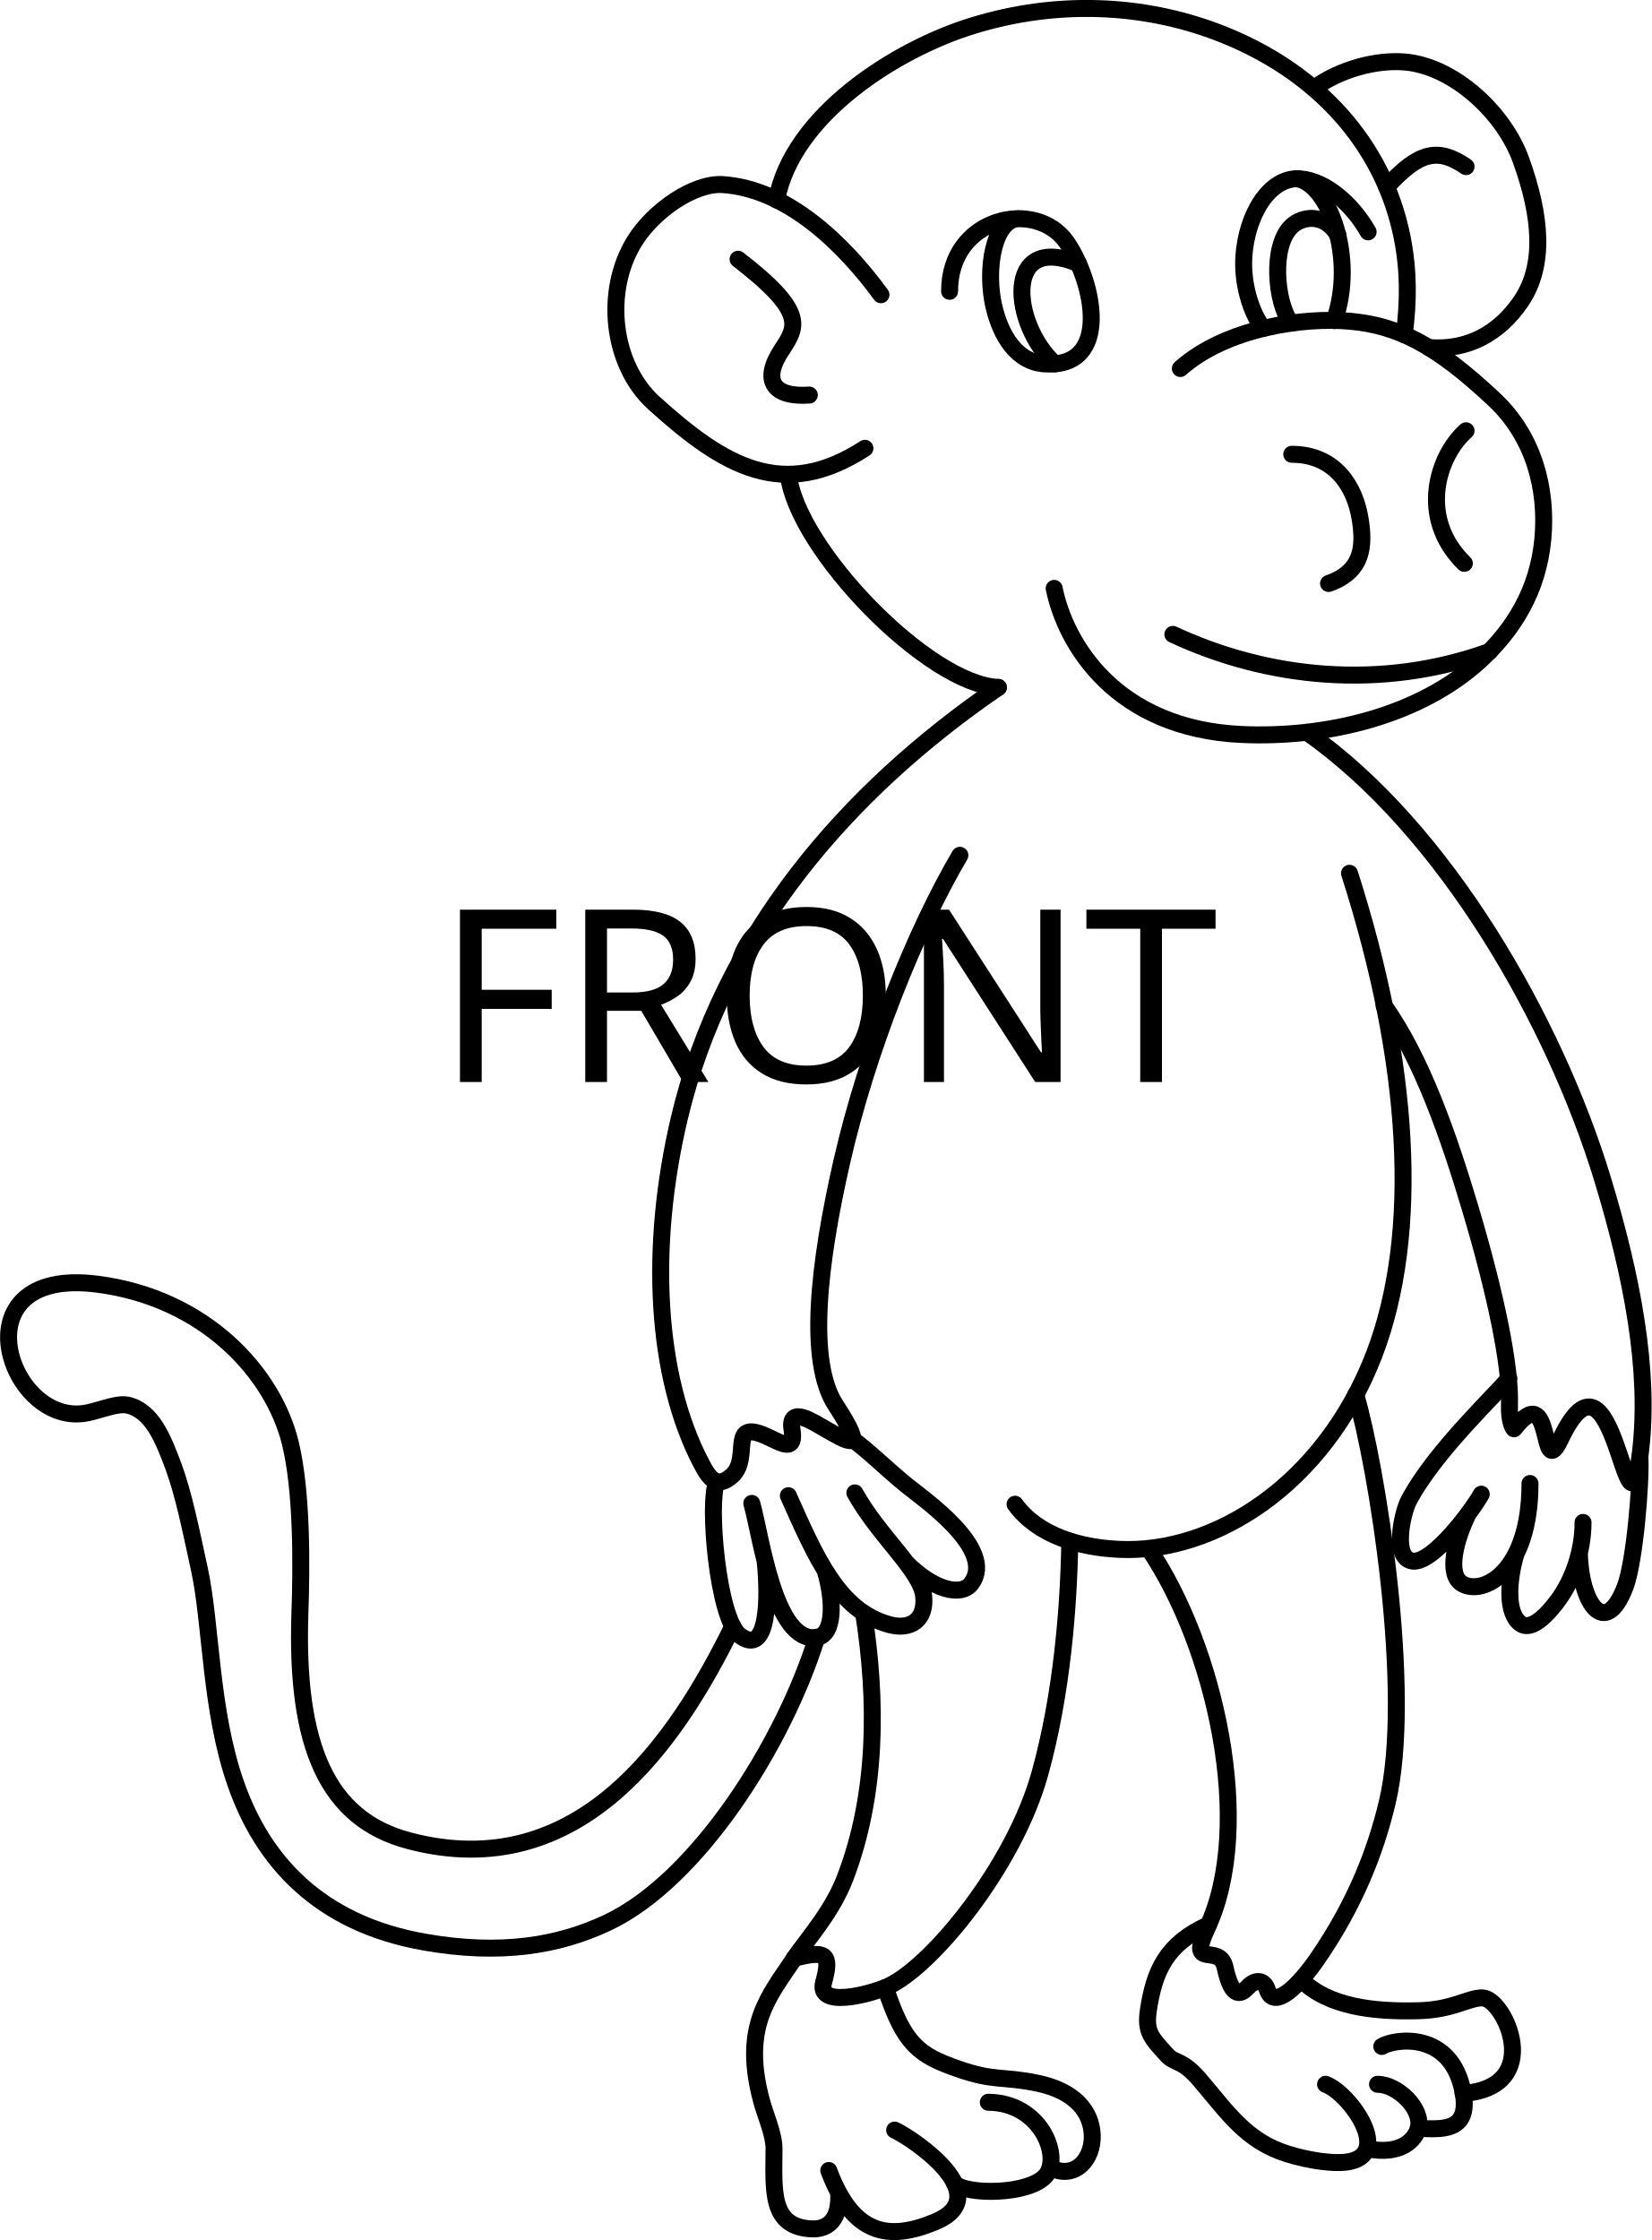
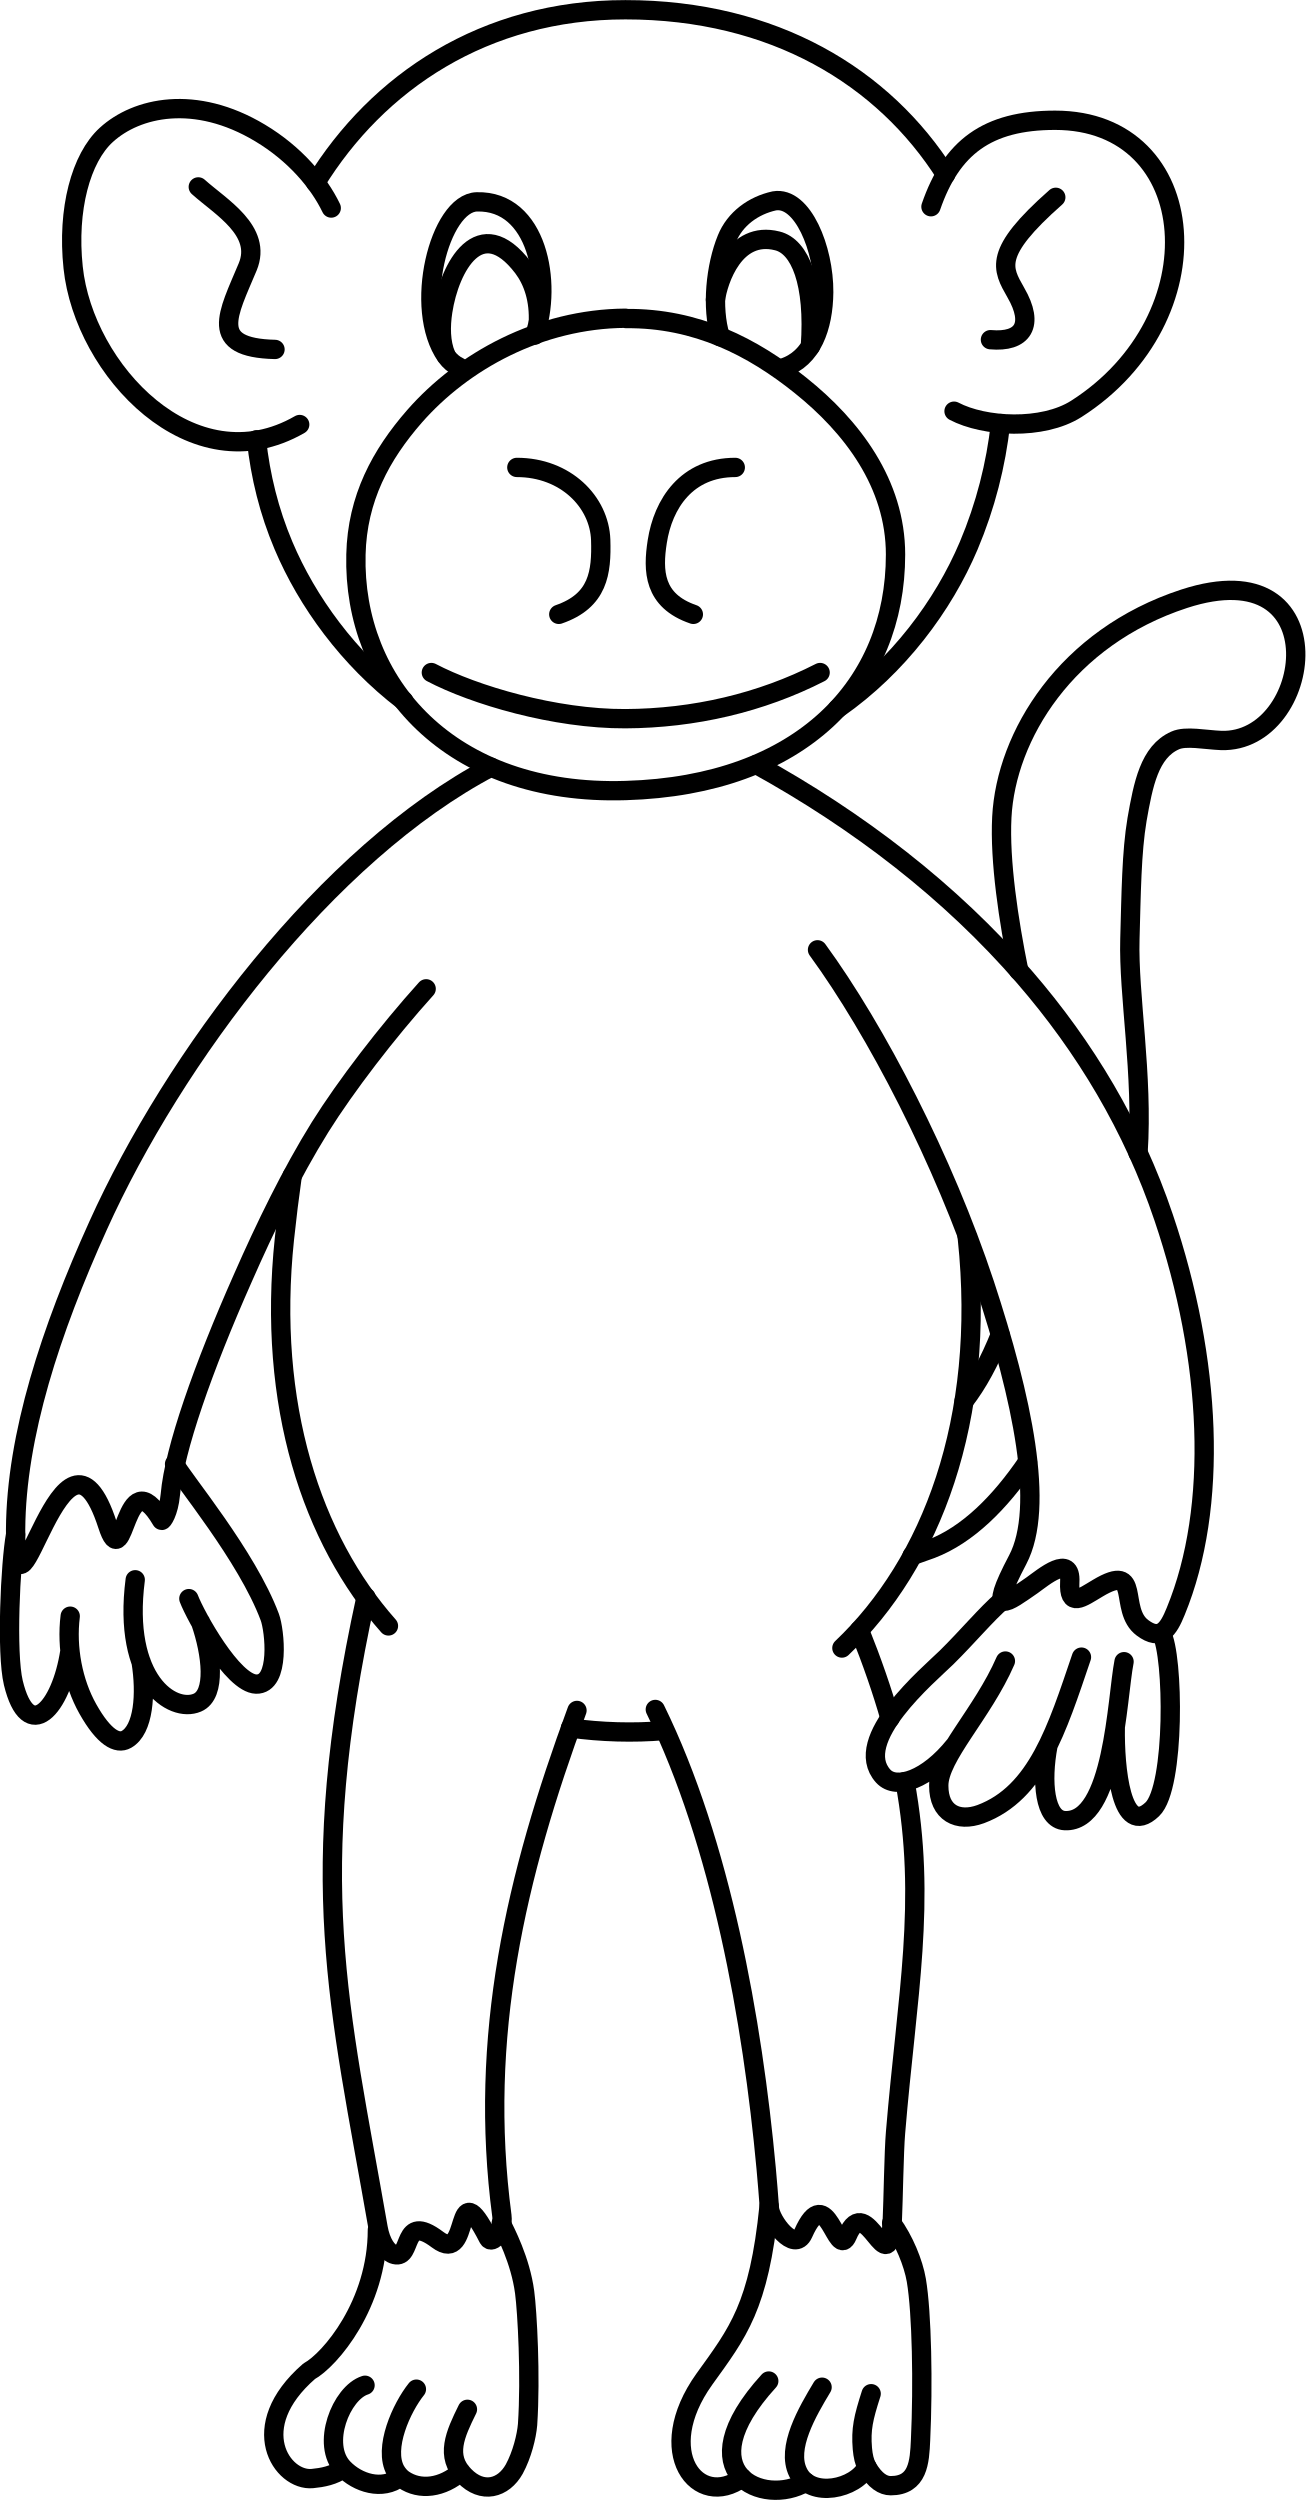
- <svg xmlns="http://www.w3.org/2000/svg" xml:space="preserve" width="77.228mm" height="104.739mm" version="1.1" style="shape-rendering:geometricPrecision; text-rendering:geometricPrecision; image-rendering:optimizeQuality; fill-rule:evenodd; clip-rule:evenodd" viewBox="0 0 7722 10473" id="svg3493">
-   <defs id="defs3495">
-     <style type="text/css" id="style3497">
+ <svg xmlns="http://www.w3.org/2000/svg" xml:space="preserve" width="53.626mm" height="102.698mm" version="1.1" style="shape-rendering:geometricPrecision; text-rendering:geometricPrecision; image-rendering:optimizeQuality; fill-rule:evenodd; clip-rule:evenodd" viewBox="0 0 4016 7691">
+   <defs>
+     <style type="text/css">
   
-     .str0 {stroke:black;stroke-width:79.367;stroke-linecap:round;stroke-linejoin:round}
+     .str0 {stroke:black;stroke-width:59.437;stroke-linecap:round;stroke-linejoin:round}
    .fil0 {fill:none}
   
  </style>
  </defs>
-   <g id="lineart" transform="matrix(-1,0,0,1,7723.337,0)">
-     <g id="_749195728">
-       <path class="fil0 str0" d="m 1157,1565 c -20,-155 -21,-297 9,-451 86,-438 399,-786 864,-963 350,-133 753,-152 1147,-30 357,110 841,417 915,814" id="path3502" style="fill:none;stroke:#000000;stroke-width:79.367;stroke-linecap:round;stroke-linejoin:round" />
-       <path class="fil0 str0" d="m 3604,1378 c 173,-237 439,-496 741,-515 134,-8 322,122 410,263 147,235 107,581 -90,759 -328,297 -604,459 -986,211" id="path3504" style="fill:none;stroke:#000000;stroke-width:79.367;stroke-linecap:round;stroke-linejoin:round" />
-       <path class="fil0 str0" d="m 3055,3214 c 327,-13 944,-649 982,-996" id="path3506" style="fill:none;stroke:#000000;stroke-width:79.367;stroke-linecap:round;stroke-linejoin:round" />
-       <path class="fil0 str0" d="m 4272,1212 c -324,250 -274,317 -204,424 96,145 37,223 -129,211" id="path3508" style="fill:none;stroke:#000000;stroke-width:79.367;stroke-linecap:round;stroke-linejoin:round" />
-       <path class="fil0 str0" d="m 868,779 c 129,-88 218,-74 371,95" id="path3510" style="fill:none;stroke:#000000;stroke-width:79.367;stroke-linecap:round;stroke-linejoin:round" />
-       <path class="fil0 str0" d="M 1580,413 C 1458,324 1288,278 1152,290 924,311 690,528 611,749 c -95,263 -114,492 0,660 102,150 250,231 431,216" id="path3512" style="fill:none;stroke:#000000;stroke-width:79.367;stroke-linecap:round;stroke-linejoin:round" />
-       <path class="fil0 str0" d="m 1326,1084 c 70,-124 195,-239 319,-248 143,-10 249,169 262,363 8,123 -30,257 -90,337" id="path3514" style="fill:none;stroke:#000000;stroke-width:79.367;stroke-linecap:round;stroke-linejoin:round" />
-       <path class="fil0 str0" d="m 1657,836 c -144,22 -277,366 -173,663" id="path3516" style="fill:none;stroke:#000000;stroke-width:79.367;stroke-linecap:round;stroke-linejoin:round" />
-       <path class="fil0 str0" d="m 2961,1022 c 117,6 155,238 115,411 -33,140 -108,258 -233,268 -321,26 -236,-383 -107,-569 144,-206 548,-117 547,230" id="path3518" style="fill:none;stroke:#000000;stroke-width:79.367;stroke-linecap:round;stroke-linejoin:round" />
-       <path class="fil0 str0" d="m 2680,1233 c 354,-150 313,285 111,468" id="path3520" style="fill:none;stroke:#000000;stroke-width:79.367;stroke-linecap:round;stroke-linejoin:round" />
-       <path class="fil0 str0" d="m 1467,1100 c 62,-106 167,-89 216,-43 99,92 75,359 4,454" id="path3522" style="fill:none;stroke:#000000;stroke-width:79.367;stroke-linecap:round;stroke-linejoin:round" />
-       <path class="fil0 str0" d="m 868,2014 c 132,116 227,406 8,620" id="path3524" style="fill:none;stroke:#000000;stroke-width:79.367;stroke-linecap:round;stroke-linejoin:round" />
-       <path class="fil0 str0" d="m 1683,2124 c -201,0 -296,150 -320,304 -19,120 -16,243 148,300" id="path3526" style="fill:none;stroke:#000000;stroke-width:79.367;stroke-linecap:round;stroke-linejoin:round" />
-       <path class="fil0 str0" d="m 2204,1723 c -216,-192 -581,-241 -794,-221 -219,20 -398,106 -675,367 -183,172 -248,416 -226,652 23,243 139,425 292,566 283,260 720,365 1117,347 590,-27 824,-425 876,-683" id="path3528" style="fill:none;stroke:#000000;stroke-width:79.367;stroke-linecap:round;stroke-linejoin:round" />
-       <path class="fil0 str0" d="m 758,3046 c 510,184 1042,125 1481,-80" id="path3530" style="fill:none;stroke:#000000;stroke-width:79.367;stroke-linecap:round;stroke-linejoin:round" />
-       <path class="fil0 str0" d="M 1612,3424 C 968,3875 455,4773 230,5512 92,5965 6,6410 53,6793 c 64,517 119,-602 373,-65 100,212 30,-291 217,-48 3,4 25,-35 22,-109 -7,-185 68,-535 183,-920 100,-335 227,-702 403,-948" id="path3532" style="fill:none;stroke:#000000;stroke-width:79.367;stroke-linecap:round;stroke-linejoin:round" />
-       <path class="fil0 str0" d="m 1413,4083 c -282,879 -334,1681 -115,2251 236,612 751,930 1190,910 186,-8 382,-64 489,-211" id="path3534" style="fill:none;stroke:#000000;stroke-width:79.367;stroke-linecap:round;stroke-linejoin:round" />
-       <path class="fil0 str0" d="m 3055,3214 c 713,488 1290,1160 1492,2015 142,600 112,1205 -104,1615 -38,73 -74,117 -143,55 -93,-85 25,-271 -169,-180 -68,32 -128,70 -111,-36 18,-116 -105,-30 -156,-2 -104,59 -200,121 -49,-110 134,-204 82,-657 -28,-1140 -119,-520 -344,-1079 -552,-1432" id="path3536" style="fill:none;stroke:#000000;stroke-width:79.367;stroke-linecap:round;stroke-linejoin:round" />
-       <path class="fil0 str0" d="m 1384,6521 c -97,325 -271,1393 -147,1908 55,230 151,475 326,729 82,119 203,246 235,143 13,-41 52,-51 90,-11 28,30 73,66 107,-92 26,-118 178,18 84,-183 -226,-483 -36,-1319 273,-1774" id="path3538" style="fill:none;stroke:#000000;stroke-width:79.367;stroke-linecap:round;stroke-linejoin:round" />
-       <path class="fil0 str0" d="m 2721,7206 c 5,312 37,714 139,1083 121,440 514,913 715,1000 85,37 331,101 297,-21 -37,-133 -11,-151 138,-112 -77,-108 -182,-226 -240,-380 -149,-392 -149,-825 -85,-1234" id="path3540" style="fill:none;stroke:#000000;stroke-width:79.367;stroke-linecap:round;stroke-linejoin:round" />
-       <path class="fil0 str0" d="m 1639,9256 c -126,126 -336,151 -550,145 -160,-4 -231,-61 -298,-60 -103,2 -296,418 91,447" id="path3542" style="fill:none;stroke:#000000;stroke-width:79.367;stroke-linecap:round;stroke-linejoin:round" />
-       <path class="fil0 str0" d="m 1262,9568 c -59,-36 -329,-77 -381,220 -32,185 110,166 210,163" id="path3544" style="fill:none;stroke:#000000;stroke-width:79.367;stroke-linecap:round;stroke-linejoin:round" />
-       <path class="fil0 str0" d="m 1282,9745 c -94,0 -212,115 -191,203 13,54 79,131 239,98" id="path3546" style="fill:none;stroke:#000000;stroke-width:79.367;stroke-linecap:round;stroke-linejoin:round" />
-       <path class="fil0 str0" d="m 1525,9745 c -112,40 -324,335 -96,364 62,8 173,-7 273,-38 196,-61 281,-195 414,-350 80,-93 113,-72 150,-112 75,-82 102,-110 88,-207 -28,-189 -85,-313 -280,-402" id="path3548" style="fill:none;stroke:#000000;stroke-width:79.367;stroke-linecap:round;stroke-linejoin:round" />
-       <path class="fil0 str0" d="m 3583,9293 c -87,270 -161,317 -337,379 -170,60 -209,34 -370,67 -187,38 -255,140 -260,241 -5,116 82,214 197,154" id="path3550" style="fill:none;stroke:#000000;stroke-width:79.367;stroke-linecap:round;stroke-linejoin:round" />
-       <path class="fil0 str0" d="m 3102,9829 c -246,2 -341,252 -271,340 75,95 379,94 429,39" id="path3552" style="fill:none;stroke:#000000;stroke-width:79.367;stroke-linecap:round;stroke-linejoin:round" />
-       <path class="fil0 str0" d="m 3540,9959 c -93,44 -479,308 -190,429 216,90 384,65 498,-240 m -46,103 c -8,125 48,173 125,170 196,-8 178,-180 177,-373 -1,-69 43,-165 58,-224 95,-349 -34,-490 -153,-668" id="path3554" style="fill:none;stroke:#000000;stroke-width:79.367;stroke-linecap:round;stroke-linejoin:round" />
-       <path class="fil0 str0" d="m 55,6814 c -6,119 24,487 69,605 93,244 209,80 214,-158 m -17,-143 c 0,131 45,268 120,368 82,109 139,131 174,104 65,-49 57,-196 20,-324 m -66,-330 c 0,417 221,525 317,469 74,-44 32,-206 -29,-330 m -60,-89 c 37,69 224,322 319,313 100,-10 48,-230 21,-281 -124,-237 -429,-517 -469,-574" id="path3556" style="fill:none;stroke:#000000;stroke-width:79.367;stroke-linecap:round;stroke-linejoin:round" />
-       <path class="fil0 str0" d="m 3738,6729 c -70,49 -158,137 -251,213 -78,64 -424,300 -306,461 47,64 179,31 305,-97 m 240,-326 c -114,205 -311,365 -322,485 -10,111 63,157 160,131 239,-64 346,-319 473,-603 m -172,349 c -43,145 -43,302 39,314 199,29 261,-480 304,-627 m -62,267 c -18,161 -19,458 120,349 102,-81 148,-623 106,-715" id="path3558" style="fill:none;stroke:#000000;stroke-width:79.367;stroke-linecap:round;stroke-linejoin:round" />
-       <path class="fil0 str0" d="m 4297,7604 c 261,532 713,1214 1515,1002 382,-101 530,-444 509,-1064 -8,-225 -10,-572 45,-796 80,-325 396,-677 903,-742 668,-85 412,682 42,601 -66,-15 -139,-46 -186,-35 -112,27 -163,152 -214,290 -47,128 -80,293 -120,477 -56,256 -49,659 -171,1005 -125,356 -386,651 -881,738 -357,63 -628,17 -857,-91 -423,-200 -825,-840 -978,-1334" id="path3560" style="fill:none;stroke:#000000;stroke-width:79.367;stroke-linecap:round;stroke-linejoin:round" />
+   <g id="lineart">
+     <g id="_649455744">
+       <path class="fil0 str0" d="M2975 3804l1 6c59,559 -112,1000 -386,1260m-548 254c-93,8 -193,5 -287,-8m-560 -314c-235,-265 -374,-679 -320,-1191 7,-66 15,-131 24,-194" />
+       <path class="fil0 str0" d="M1645 1031c56,-161 8,-415 -178,-410 -115,3 -198,328 -94,475 11,15 24,26 39,33" />
+       <path class="fil0 str0" d="M971 562c190,-309 519,-532 953,-532 457,0 795,207 985,507m169 766c-14,126 -46,253 -98,376 -78,184 -217,371 -403,501m-1335 -24c-169,-129 -297,-305 -370,-478 -44,-104 -71,-213 -83,-325" />
+       <path class="fil0 str0" d="M2327 2352c312,172 597,390 825,654 186,215 334,461 428,740 148,437 169,890 37,1211 -23,57 -47,92 -102,51 -76,-56 -1,-204 -138,-122 -49,29 -90,62 -86,-19 5,-88 -81,-15 -116,10 -74,51 -141,105 -44,-79 85,-162 14,-496 -102,-848 -126,-380 -333,-780 -514,-1028" />
+       <path class="fil0 str0" d="M3084 4923c-49,42 -108,113 -172,176 -54,53 -295,254 -195,365 40,44 136,11 220,-94m156 -260c-70,161 -206,295 -205,384 0,83 58,113 129,87 174,-65 235,-262 310,-483m-103 272c-21,111 -11,228 52,231 150,7 160,-377 182,-489m-27 203c-2,121 18,343 114,251 71,-68 66,-475 28,-541" />
+       <path class="fil0 str0" d="M1510 2360c-506,266 -976,896 -1208,1410 -146,323 -252,645 -254,935 -2,390 146,-436 283,-13 54,167 50,-213 166,-15 2,4 22,-24 27,-79 12,-138 101,-391 223,-666 69,-157 149,-322 238,-465 79,-126 206,-292 326,-425" />
+       <path class="fil0 str0" d="M48 4721c-16,88 -29,364 -7,456 46,190 147,80 174,-97m1 -108c-12,97 8,203 54,285 50,89 91,110 119,94 53,-30 61,-140 45,-239m-18 -252c-40,310 114,411 191,378 59,-25 44,-150 10,-248m-36 -72c21,55 135,261 207,263 75,2 57,-166 42,-206 -70,-188 -269,-425 -293,-471" />
+       <path class="fil0 str0" d="M3248 607c-195,172 -165,219 -123,293 58,100 22,154 -78,145" />
+       <path class="fil0 str0" d="M2216 1036c-28,-90 -14,-218 20,-301 25,-62 82,-103 146,-117 87,-15 153,148 152,281 -1,107 -36,205 -125,233" />
+       <path class="fil0 str0" d="M1327 2069c131,69 380,143 597,142 211,-1 417,-49 599,-142" />
+       <path class="fil0 str0" d="M2262 1438c-150,0 -222,112 -240,228 -14,90 -12,182 111,224" />
+       <path class="fil0 str0" d="M1590 1438c150,0 254,106 258,223 3,100 -7,187 -129,229" />
+       <path class="fil0 str0" d="M1126 4914c-190,870 -83,1251 37,1939 8,46 29,78 51,83 57,14 19,-131 132,-46 105,79 47,-219 156,-5 11,22 48,-19 42,-68 -73,-551 43,-1046 231,-1555" />
+       <path class="fil0 str0" d="M2016 5259c202,412 299,958 341,1412 4,42 7,83 10,122 3,40 77,139 104,78 74,-167 102,86 136,6 59,-140 127,157 138,-45 3,-63 5,-213 10,-271 35,-423 97,-710 29,-1080m-46 -195c-24,-84 -55,-174 -94,-271" />
+       <path class="fil0 str0" d="M1281 7350c-45,56 -103,182 -64,251 6,10 14,20 24,27 51,35 120,26 177,-24m20 -192c-38,77 -69,144 -10,204 56,58 121,39 154,-20 24,-44 38,-101 41,-137 10,-149 -1,-347 -9,-407 -13,-99 -60,-187 -72,-212m-381 20c0,229 -146,400 -210,435 -198,172 -83,339 10,330 31,-3 65,-9 96,-31m66 -256c-73,23 -137,182 -67,255 44,46 120,70 175,28" />
+       <path class="fil0 str0" d="M2366 6787c-31,309 -96,389 -199,532 -161,225 -20,403 116,304" />
+       <path class="fil0 str0" d="M2365 7325c-259,284 -15,389 114,311" />
+       <path class="fil0 str0" d="M2529 7344c-45,75 -111,187 -74,262 39,82 178,51 212,-17" />
+       <path class="fil0 str0" d="M2680 7364c-24,75 -32,109 -27,169 2,22 6,42 15,58 24,41 49,56 72,56 85,0 89,-73 92,-141 8,-170 4,-391 -13,-491 -9,-53 -38,-124 -76,-176" />
+       <path class="fil0 str0" d="M2864 636c63,-182 172,-266 382,-266 454,0 501,610 65,888 -104,66 -283,56 -376,7" />
+       <path class="fil0 str0" d="M610 575c69,62 198,135 152,246 -61,146 -123,249 84,254" />
+       <path class="fil0 str0" d="M1372 1093c-17,-40 -17,-89 -10,-135 21,-138 115,-308 247,-135 31,41 51,99 47,173" />
+       <path class="fil0 str0" d="M2201 922c8,-59 59,-214 190,-181 71,17 116,131 102,325" />
+       <path class="fil0 str0" d="M1019 640c-38,-79 -112,-167 -219,-231 -200,-120 -380,-79 -473,6 -78,71 -121,229 -102,408 33,315 368,673 697,483" />
+       <path class="fil0 str0" d="M1926 980c217,-2 390,88 536,205 159,127 293,303 293,521 0,401 -288,710 -830,726 -542,17 -840,-330 -830,-726 4,-173 77,-307 180,-425 149,-170 385,-300 649,-302z" />
    </g>
+     <path class="fil0 str0" d="M2966 4310c42,-54 79,-123 111,-203m57 -1121c-31,-153 -59,-337 -52,-472 13,-250 197,-553 561,-672 479,-156 398,445 114,436 -50,-2 -109,-15 -142,0 -79,35 -98,135 -117,243 -17,101 -18,227 -22,368 -5,171 41,417 25,658m-340 951c-85,125 -184,224 -296,267 -20,7 -39,14 -59,21" />
  </g>
-   <text xml:space="preserve" style="font-size:1128.792px;font-style:normal;font-weight:normal;line-height:125%;letter-spacing:0px;word-spacing:0px;fill:#000000;fill-opacity:1;stroke:none;font-family:Sans" x="2041.304" y="5058.991" id="text3585">
-     <tspan id="tspan3587" x="2041.304" y="5058.991">FRONT</tspan>
-   </text>
</svg>
